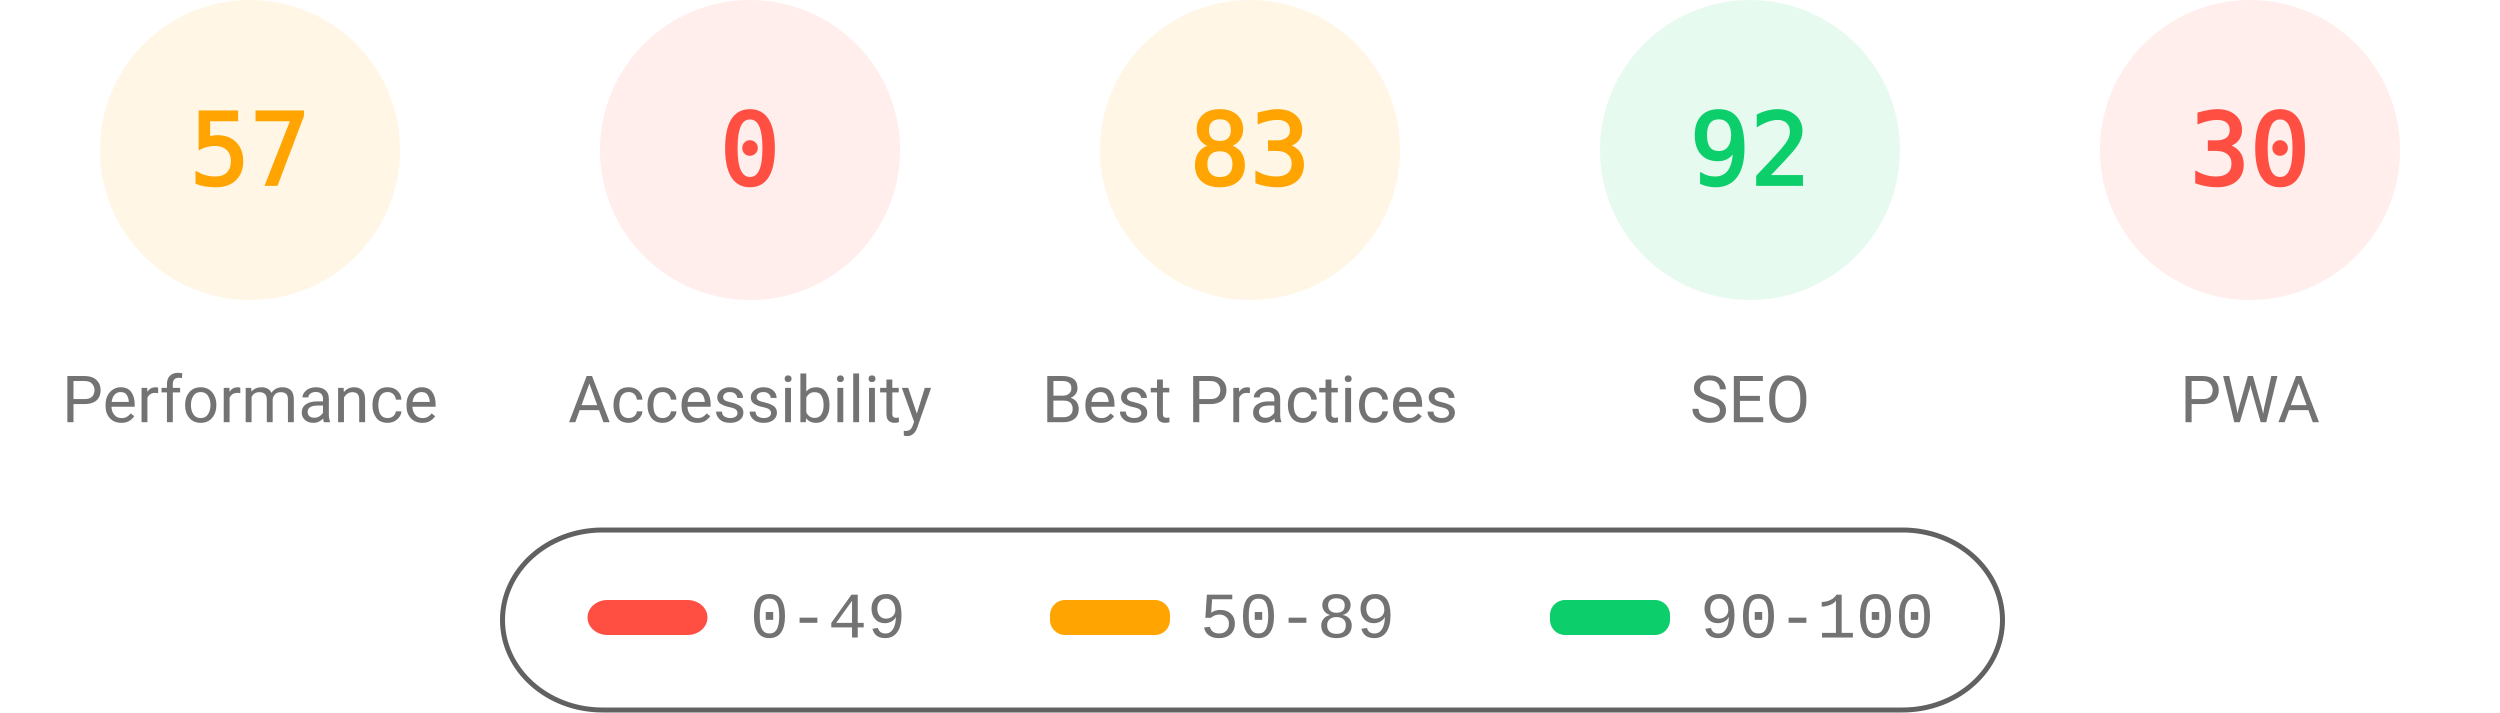
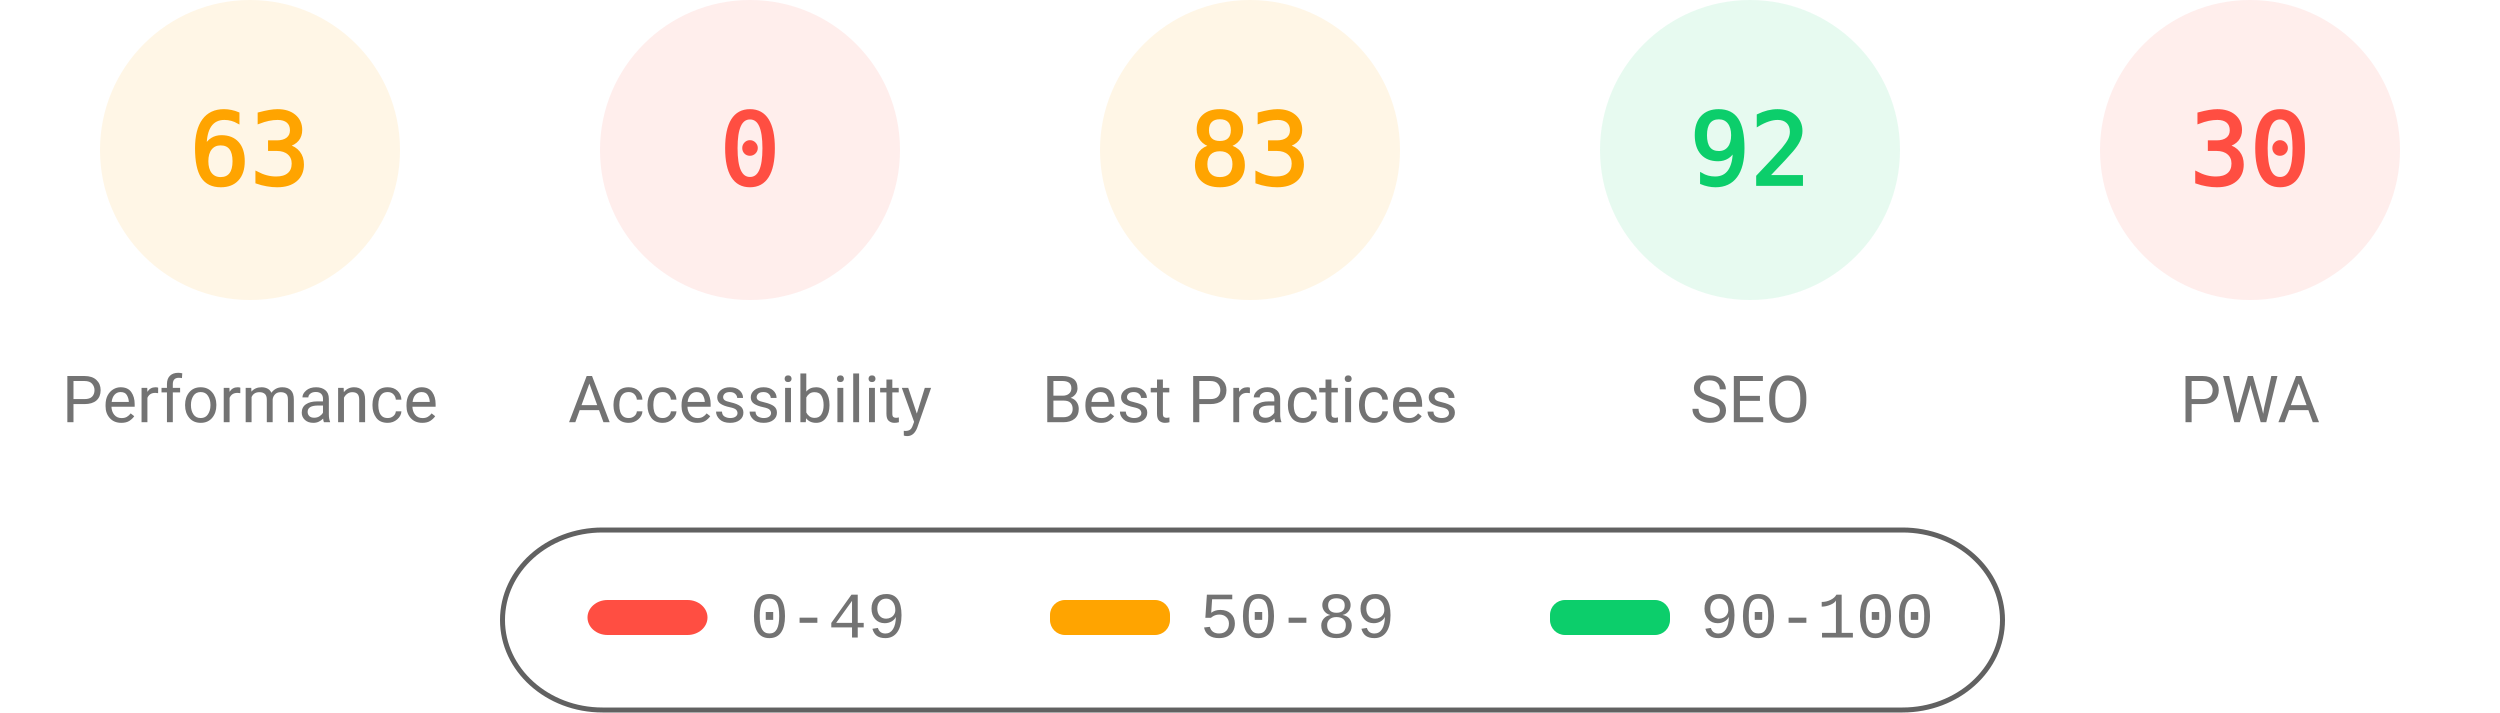
<svg xmlns="http://www.w3.org/2000/svg" fill="none" width="1000" height="285">
  <style>.gauge-base{opacity:.1}.gauge-arc{fill:none;animation-delay:250ms;stroke-linecap:round;transform:rotate(-90deg);transform-origin:100px 60px;animation:load-gauge 1s ease forwards}.guage-text{font-size:40px;font-family:monospace;text-align:center}.guage-red{color:#ff4e42;fill:#ff4e42;stroke:#ff4e42}.guage-orange{color:#ffa400;fill:#ffa400;stroke:#ffa400}.guage-green{color:#0cce6b;fill:#0cce6b;stroke:#0cce6b}.guage-undefined{color:#5c5c5c;fill:#5c5c5c;stroke:#5c5c5c}.guage-title{color:#737373;fill:#737373;stroke:none;font-size:26px;line-height:26px;font-family:Roboto,Halvetica,Arial,sans-serif}@keyframes load-gauge{from{stroke-dasharray:0 352.858}}</style>
  <svg class="guage-div guage-perf guage-orange" viewBox="0 0 200 200" width="200" height="200">
    <circle class="gauge-base" r="56" cx="100" cy="60" stroke-width="8" />
-     <circle class="gauge-arc guage-arc-1" r="56" cx="100" cy="60" stroke-width="8" style="stroke-dasharray:200.559,351.858" />
-     <text class="guage-text" x="100" y="60" alignment-baseline="central" dominant-baseline="central" text-anchor="middle">57</text>
+     <circle class="gauge-arc guage-arc-1" r="56" cx="100" cy="60" stroke-width="8" style="stroke-dasharray:221.671,351.858" />
+     <text class="guage-text" x="100" y="60" alignment-baseline="central" dominant-baseline="central" text-anchor="middle">63</text>
    <text class="guage-title" x="100" y="160" alignment-baseline="central" dominant-baseline="central" text-anchor="middle">Performance</text>
  </svg>
  <svg class="guage-div guage-acc guage-red" viewBox="0 0 200 200" width="200" height="200" x="200">
    <circle class="gauge-base" r="56" cx="100" cy="60" stroke-width="8" />
    <circle class="gauge-arc guage-arc-2" r="56" cx="100" cy="60" stroke-width="8" style="stroke-dasharray:0,351.858" />
    <text class="guage-text" x="100" y="60" alignment-baseline="central" dominant-baseline="central" text-anchor="middle">0</text>
    <text class="guage-title" x="100" y="160" alignment-baseline="central" dominant-baseline="central" text-anchor="middle">Accessibility</text>
  </svg>
  <svg class="guage-div guage-best guage-orange" viewBox="0 0 200 200" width="200" height="200" x="400">
    <circle class="gauge-base" r="56" cx="100" cy="60" stroke-width="8" />
    <circle class="gauge-arc guage-arc-3" r="56" cx="100" cy="60" stroke-width="8" style="stroke-dasharray:292.042,351.858" />
    <text class="guage-text" x="100" y="60" alignment-baseline="central" dominant-baseline="central" text-anchor="middle">83</text>
    <text class="guage-title" x="100" y="160" alignment-baseline="central" dominant-baseline="central" text-anchor="middle">Best Practices</text>
  </svg>
  <svg class="guage-div guage-seo guage-green" viewBox="0 0 200 200" width="200" height="200" x="600">
    <circle class="gauge-base" r="56" cx="100" cy="60" stroke-width="8" />
    <circle class="gauge-arc guage-arc-4" r="56" cx="100" cy="60" stroke-width="8" style="stroke-dasharray:323.709,351.858" />
    <text class="guage-text" x="100" y="60" alignment-baseline="central" dominant-baseline="central" text-anchor="middle">92</text>
    <text class="guage-title" x="100" y="160" alignment-baseline="central" dominant-baseline="central" text-anchor="middle">SEO</text>
  </svg>
  <svg class="guage-div guage-pwa guage-red" viewBox="0 0 200 200" width="200" height="200" x="800">
    <circle class="gauge-base" r="56" cx="100" cy="60" stroke-width="8" />
    <circle class="gauge-arc guage-arc-4" r="56" cx="100" cy="60" stroke-width="8" style="stroke-dasharray:105.557,351.858" />
    <text class="guage-text" x="100" y="60" alignment-baseline="central" dominant-baseline="central" text-anchor="middle">30</text>
    <text class="guage-title" x="100" y="160" alignment-baseline="central" dominant-baseline="central" text-anchor="middle">PWA</text>
  </svg>
  <svg width="604" height="76" x="200" y="210">
    <path fill="none" id="canvas_background" d="M-1-1h604v80H-1z" />
    <rect fill-opacity="0" stroke="#616161" stroke-width="2" rx="40" id="svg_2" height="72" width="600" y="2" x="1" fill="#000" />
    <rect stroke="#000" rx="8" id="svg_3" height="14" width="48" y="30" x="35" stroke-opacity="null" stroke-width="0" fill="#ff4e42" />
    <rect stroke="#000" rx="6" id="svg_4" height="14" width="48" y="30" x="220" stroke-opacity="null" stroke-width="0" fill="#ffa400" />
    <rect stroke="#000" rx="6" id="svg_5" height="14" width="48" y="30" x="420" stroke-opacity="null" stroke-width="0" fill="#0cce6b" />
    <text xml:space="preserve" text-anchor="start" font-family="'Courier New', Courier, monospace" font-size="26" id="svg_6" y="45" x="100" stroke-opacity="null" stroke-width="0" stroke="#000" fill="#737373">0-49</text>
    <text xml:space="preserve" text-anchor="start" font-family="'Courier New', Courier, monospace" font-size="26" id="svg_7" y="45" x="280" stroke-opacity="null" stroke-width="0" stroke="#000" fill="#737373">50-89</text>
    <text xml:space="preserve" text-anchor="start" font-family="'Courier New', Courier, monospace" font-size="26" id="svg_8" y="45" x="480" stroke-opacity="null" stroke-width="0" stroke="#000" fill="#737373">90-100</text>
  </svg>
</svg>
